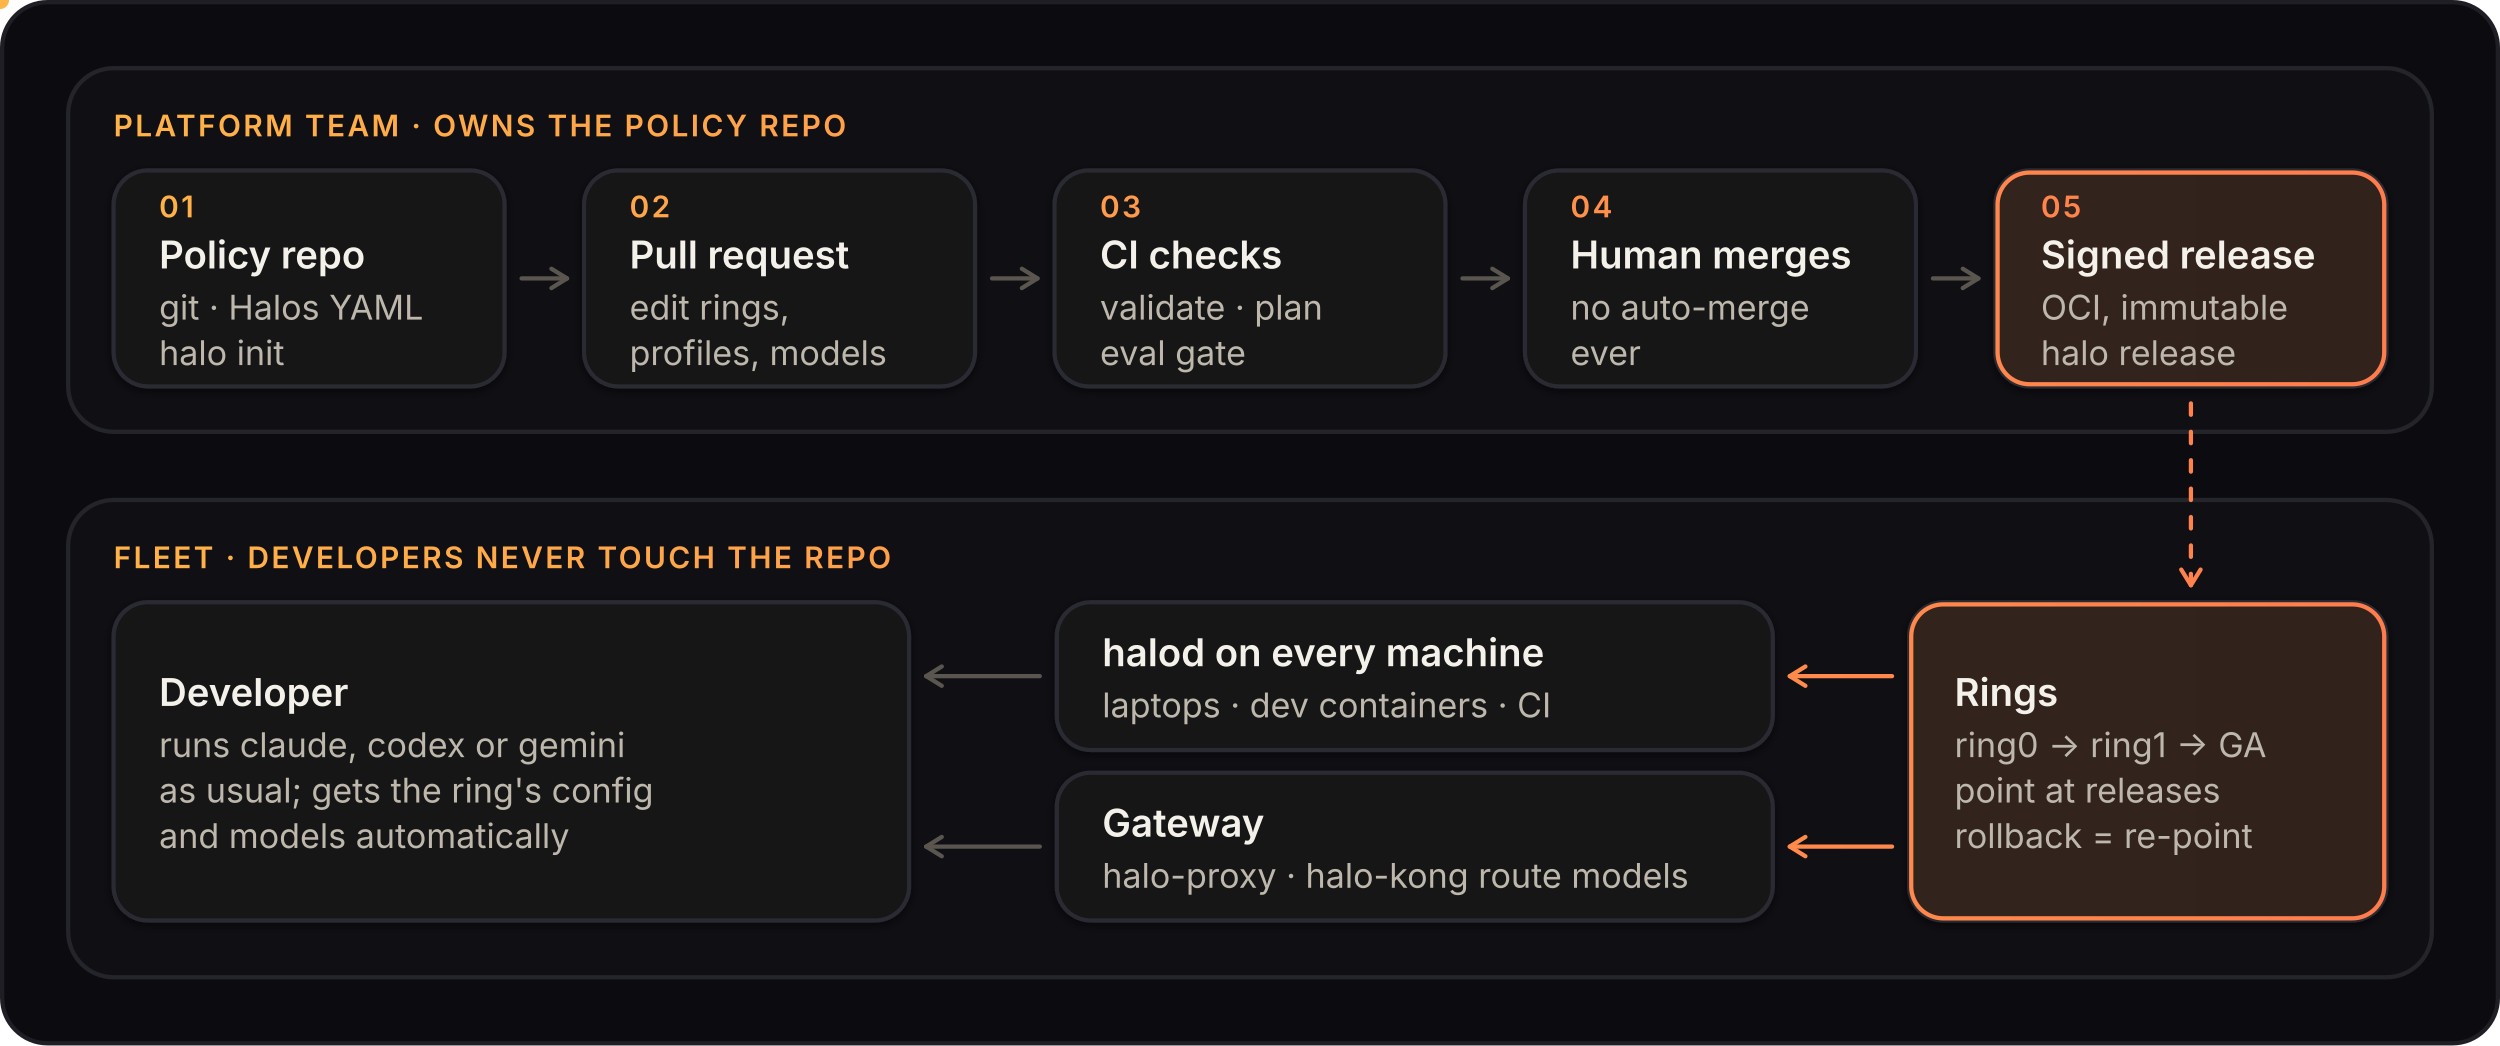
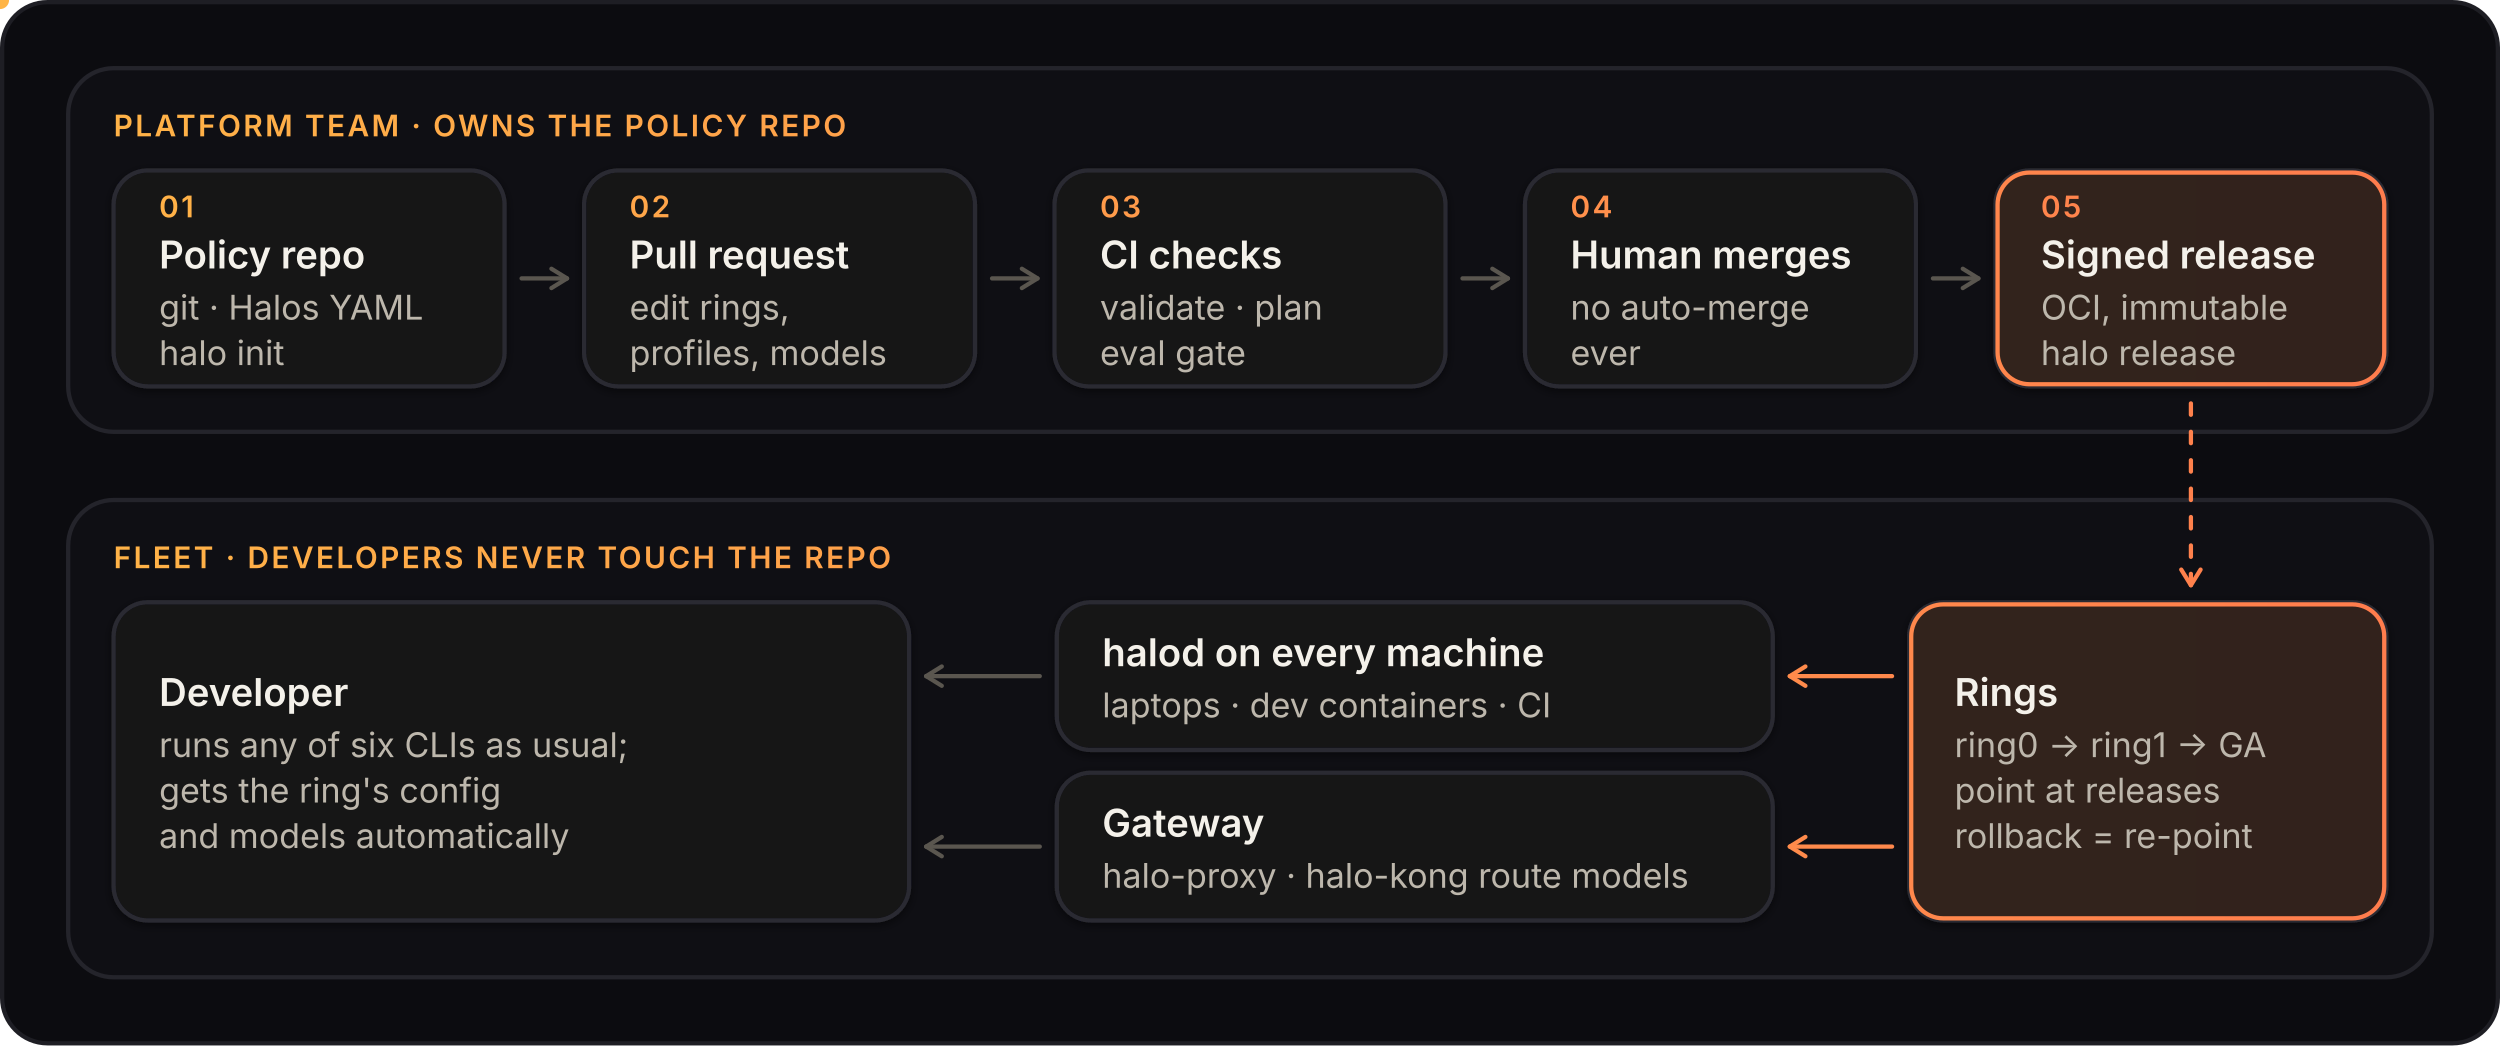
<svg xmlns="http://www.w3.org/2000/svg" viewBox="0 0 880 368" width="880" height="368" role="img" aria-labelledby="t d" font-family="ui-sans-serif,-apple-system,Inter,'Segoe UI',sans-serif">
  <style>
.cv{fill:#0c0c10;stroke:#1e1e24;stroke-width:1.5}
.card{fill:#121217;stroke:#2a2a31;stroke-width:1.5}
.soft{fill:url(#gs)}
.ring{fill:none;stroke:url(#ga);stroke-width:1.5}
.dcard{fill:#2a1414;stroke:#ff7a7a;stroke-width:1.5}
.ghost{fill:none;stroke:#5a564f;stroke-width:1.5;stroke-dasharray:4 4}
.zone{fill:#0f0f14;stroke:#24242b;stroke-width:1.5}
.chip{fill:#1a1a20;stroke:#2a2a31;stroke-width:1}
text{font-family:ui-sans-serif,-apple-system,Inter,'Segoe UI',sans-serif}
.t{font-size:13.5px;font-weight:600;fill:#f4f1ea}
.tm{font:600 12.5px ui-monospace,'SF Mono','JetBrains Mono',Menlo,Consolas,monospace;fill:#f4f1ea}
.td{fill:#ff7a7a}
.s{font-size:12px;fill:#bdb7ac}
.m{font:11px ui-monospace,'SF Mono','JetBrains Mono',Menlo,Consolas,monospace;fill:#bdb7ac}
.xs{font-size:10.5px;font-weight:500;fill:#9a958b}
.xm{font-family:ui-monospace,'SF Mono','JetBrains Mono',Menlo,Consolas,monospace;font-weight:400}
.xa{fill:url(#ga);font-weight:600}
.xd{fill:#ff7a7a;font-weight:600}
.xw{fill:#16130f;font-weight:600}
.k{font-size:10.5px;font-weight:600;letter-spacing:.08em;fill:#9a958b}
.ka{fill:url(#ga)}
.h1{font-size:42px;font-weight:700;letter-spacing:-.02em;fill:#f4f1ea}
.ln,.la,.ld,.lm{fill:none;stroke-width:1.5;stroke-linecap:round;stroke-linejoin:round}
.ln{stroke:#5a564f}.la{stroke:url(#ga)}.ld{stroke:#ff7a7a}.lm{stroke:#2a2a31}
.lane{stroke:#2a2a31;stroke-width:1.5;stroke-dasharray:3 4}
.dash{stroke-dasharray:5 5}
.dl{fill:#5a564f}.da{fill:url(#ga)}.dd{fill:#ff7a7a}
.pl{fill:#0c0c10}.pa{fill:#0c0c10;stroke:url(#ga);stroke-width:1}
.pd{fill:#2a1414;stroke:#ff7a7a;stroke-width:1}.ps{fill:url(#ga)}
.fa{fill:url(#ga)}.fs{fill:url(#gs)}.fm{fill:#1a1a20}.fd{fill:#ff7a7a}.ft{fill:#f4f1ea}
.bdg{fill:url(#ga)}.bn{font-size:9.5px;font-weight:700;fill:#16130f}
.ic{fill:none;stroke:url(#ga);stroke-width:1.75;stroke-linecap:round;stroke-linejoin:round}
.pkt{fill:url(#ga)}
.grow{transform-box:fill-box;transform-origin:left;animation:grow 4.8s cubic-bezier(.6,0,.2,1) infinite}
@keyframes grow{0%{transform:scaleX(.08)}25%{transform:scaleX(.3)}50%{transform:scaleX(.55)}75%,100%{transform:scaleX(1)}}
.flow{stroke-dasharray:4 6;animation:flow 1.1s linear infinite}
@keyframes flow{to{stroke-dashoffset:-20}}
.blink{animation:blink 3.2s ease-in-out infinite}
@keyframes blink{0%,100%{opacity:.18}35%,65%{opacity:1}}
.pulse{transform-box:fill-box;transform-origin:center;animation:pulse 2.8s ease-out infinite}
@keyframes pulse{0%{opacity:.55;transform:scale(.6)}100%{opacity:0;transform:scale(1.5)}}
@media (prefers-reduced-motion:reduce){.flow,.blink,.pulse,.grow{animation:none}.blink{opacity:1}.pulse,.pkt{display:none}}
</style>
  <defs>
    <linearGradient id="ga" gradientUnits="userSpaceOnUse" x1="0" y1="0" x2="880" y2="0">
      <stop offset="0" stop-color="#ffb547" />
      <stop offset="1" stop-color="#ff7a4d" />
    </linearGradient>
    <linearGradient id="gs" gradientUnits="userSpaceOnUse" x1="0" y1="0" x2="880" y2="0">
      <stop offset="0" stop-color="#ffb547" stop-opacity="0.12" />
      <stop offset="1" stop-color="#ff7a4d" stop-opacity="0.12" />
    </linearGradient>
    <filter id="sh" x="-10%" y="-10%" width="120%" height="140%">
      <feDropShadow dx="0" dy="1" stdDeviation="1.6" flood-color="#000000" flood-opacity="0.5" />
    </filter>
  </defs>
  <rect class="cv" x=".75" y=".75" width="878.5" height="366.5" rx="16" />
  <rect class="zone" x="24" y="24" width="832" height="128" rx="16" />
  <text class="k ka" x="40" y="48">PLATFORM TEAM · OWNS THE POLICY REPO</text>
  <rect class="card" x="40.0" y="60" width="137.6" height="76" rx="12" filter="url(#sh)" />
  <text class="k ka" x="56" y="76.5">01</text>
  <text class="t" x="56" y="94.5">Policy repo</text>
  <text class="s" x="56" y="112.5">git · Halos YAML</text>
  <text class="s" x="56" y="128.5">halo init</text>
  <rect class="card" x="205.6" y="60" width="137.6" height="76" rx="12" filter="url(#sh)" />
  <text class="k ka" x="221.6" y="76.5">02</text>
  <text class="t" x="221.6" y="94.5">Pull request</text>
  <text class="s" x="221.6" y="112.5">edit rings,</text>
  <text class="s" x="221.6" y="128.5">profiles, models</text>
  <rect class="card" x="371.2" y="60" width="137.6" height="76" rx="12" filter="url(#sh)" />
  <text class="k ka" x="387.2" y="76.5">03</text>
  <text class="t" x="387.2" y="94.5">CI checks</text>
  <text class="s" x="387.2" y="112.5">validate · plan</text>
  <text class="s" x="387.2" y="128.5">eval gate</text>
  <rect class="card" x="536.8" y="60" width="137.6" height="76" rx="12" filter="url(#sh)" />
  <text class="k ka" x="552.8" y="76.5">04</text>
  <text class="t" x="552.8" y="94.5">Human merges</text>
  <text class="s" x="552.8" y="112.5">no auto-merge</text>
  <text class="s" x="552.8" y="128.5">ever</text>
  <rect class="card" x="702.4" y="60" width="137.6" height="76" rx="12" filter="url(#sh)" />
  <rect class="soft" x="702.4" y="60" width="137.6" height="76" rx="12" />
  <rect class="ring" x="703.15" y="60.75" width="136.1" height="74.5" rx="11.25" />
  <text class="k ka" x="718.4" y="76.5">05</text>
  <text class="t" x="718.4" y="94.5">Signed release</text>
  <text class="s" x="718.4" y="112.5">OCI, immutable</text>
  <text class="s" x="718.4" y="128.5">halo release</text>
  <path class="ln" d="M183.6 98L199.6 98" />
  <path class="ln hd" d="M194.1 101.4L199.6 98L194.1 94.6" />
  <path class="ln" d="M349.2 98L365.2 98" />
  <path class="ln hd" d="M359.7 101.4L365.2 98L359.7 94.6" />
  <path class="ln" d="M514.8 98L530.8 98" />
  <path class="ln hd" d="M525.3 101.4L530.8 98L525.3 94.6" />
  <path class="ln" d="M680.4 98L696.4 98" />
  <path class="ln hd" d="M690.9 101.4L696.4 98L690.9 94.6" />
  <rect class="zone" x="24" y="176" width="832" height="168" rx="16" />
  <text class="k ka" x="40" y="200">FLEET · DEVELOPERS NEVER TOUCH THE REPO</text>
  <path class="la flow" d="M771.2 142L771.2 206" />
  <path class="la hd" d="M767.8 200.5L771.2 206L774.6 200.5" />
  <circle class="pkt" r="3.2">
    <animateMotion dur="2.4s" begin="0s" repeatCount="indefinite" rotate="auto" path="M771.2 142L771.2 206" />
  </circle>
  <rect class="card" x="672" y="212" width="168" height="112" rx="12" filter="url(#sh)" />
  <rect class="soft" x="672" y="212" width="168" height="112" rx="12" />
  <rect class="ring" x="672.75" y="212.75" width="166.5" height="110.5" rx="11.25" />
  <text class="t" x="688" y="248.5">Rings</text>
  <text class="s" x="688" y="266.5">ring0 → ring1 → GA</text>
  <text class="s" x="688" y="282.5">point at releases</text>
  <text class="s" x="688" y="298.5">rollback = re-point</text>
  <rect class="card" x="372" y="212" width="252" height="52" rx="12" filter="url(#sh)" />
  <text class="t" x="388" y="234.5">halod on every machine</text>
  <text class="s" x="388" y="252.5">laptops · dev containers · CI</text>
  <rect class="card" x="372" y="272" width="252" height="52" rx="12" filter="url(#sh)" />
  <text class="t" x="388" y="294.5">Gateway</text>
  <text class="s" x="388" y="312.5">halo-proxy · halo-kong route models</text>
  <rect class="card" x="40" y="212" width="280" height="112" rx="12" filter="url(#sh)" />
  <text class="t" x="56" y="248.5">Developer</text>
-   <text class="s" x="56" y="266.5">runs claude, codex or gemini</text>
-   <text class="s" x="56" y="282.5">as usual; gets the ring's config</text>
+   <text class="s" x="56" y="266.5">runs any of six CLIs as usual;</text>
+   <text class="s" x="56" y="282.5">gets the ring's config</text>
  <text class="s" x="56" y="298.5">and models automatically</text>
  <path class="la" d="M666 238L630 238" />
  <path class="la hd" d="M635.5 234.6L630 238L635.5 241.4" />
  <path class="ln" d="M366 238L326 238" />
  <path class="ln hd" d="M331.5 234.6L326 238L331.5 241.4" />
  <path class="la" d="M666 298L630 298" />
  <path class="la hd" d="M635.5 294.6L630 298L635.5 301.4" />
  <path class="ln" d="M366 298L326 298" />
  <path class="ln hd" d="M331.5 294.6L326 298L331.5 301.4" />
</svg>
